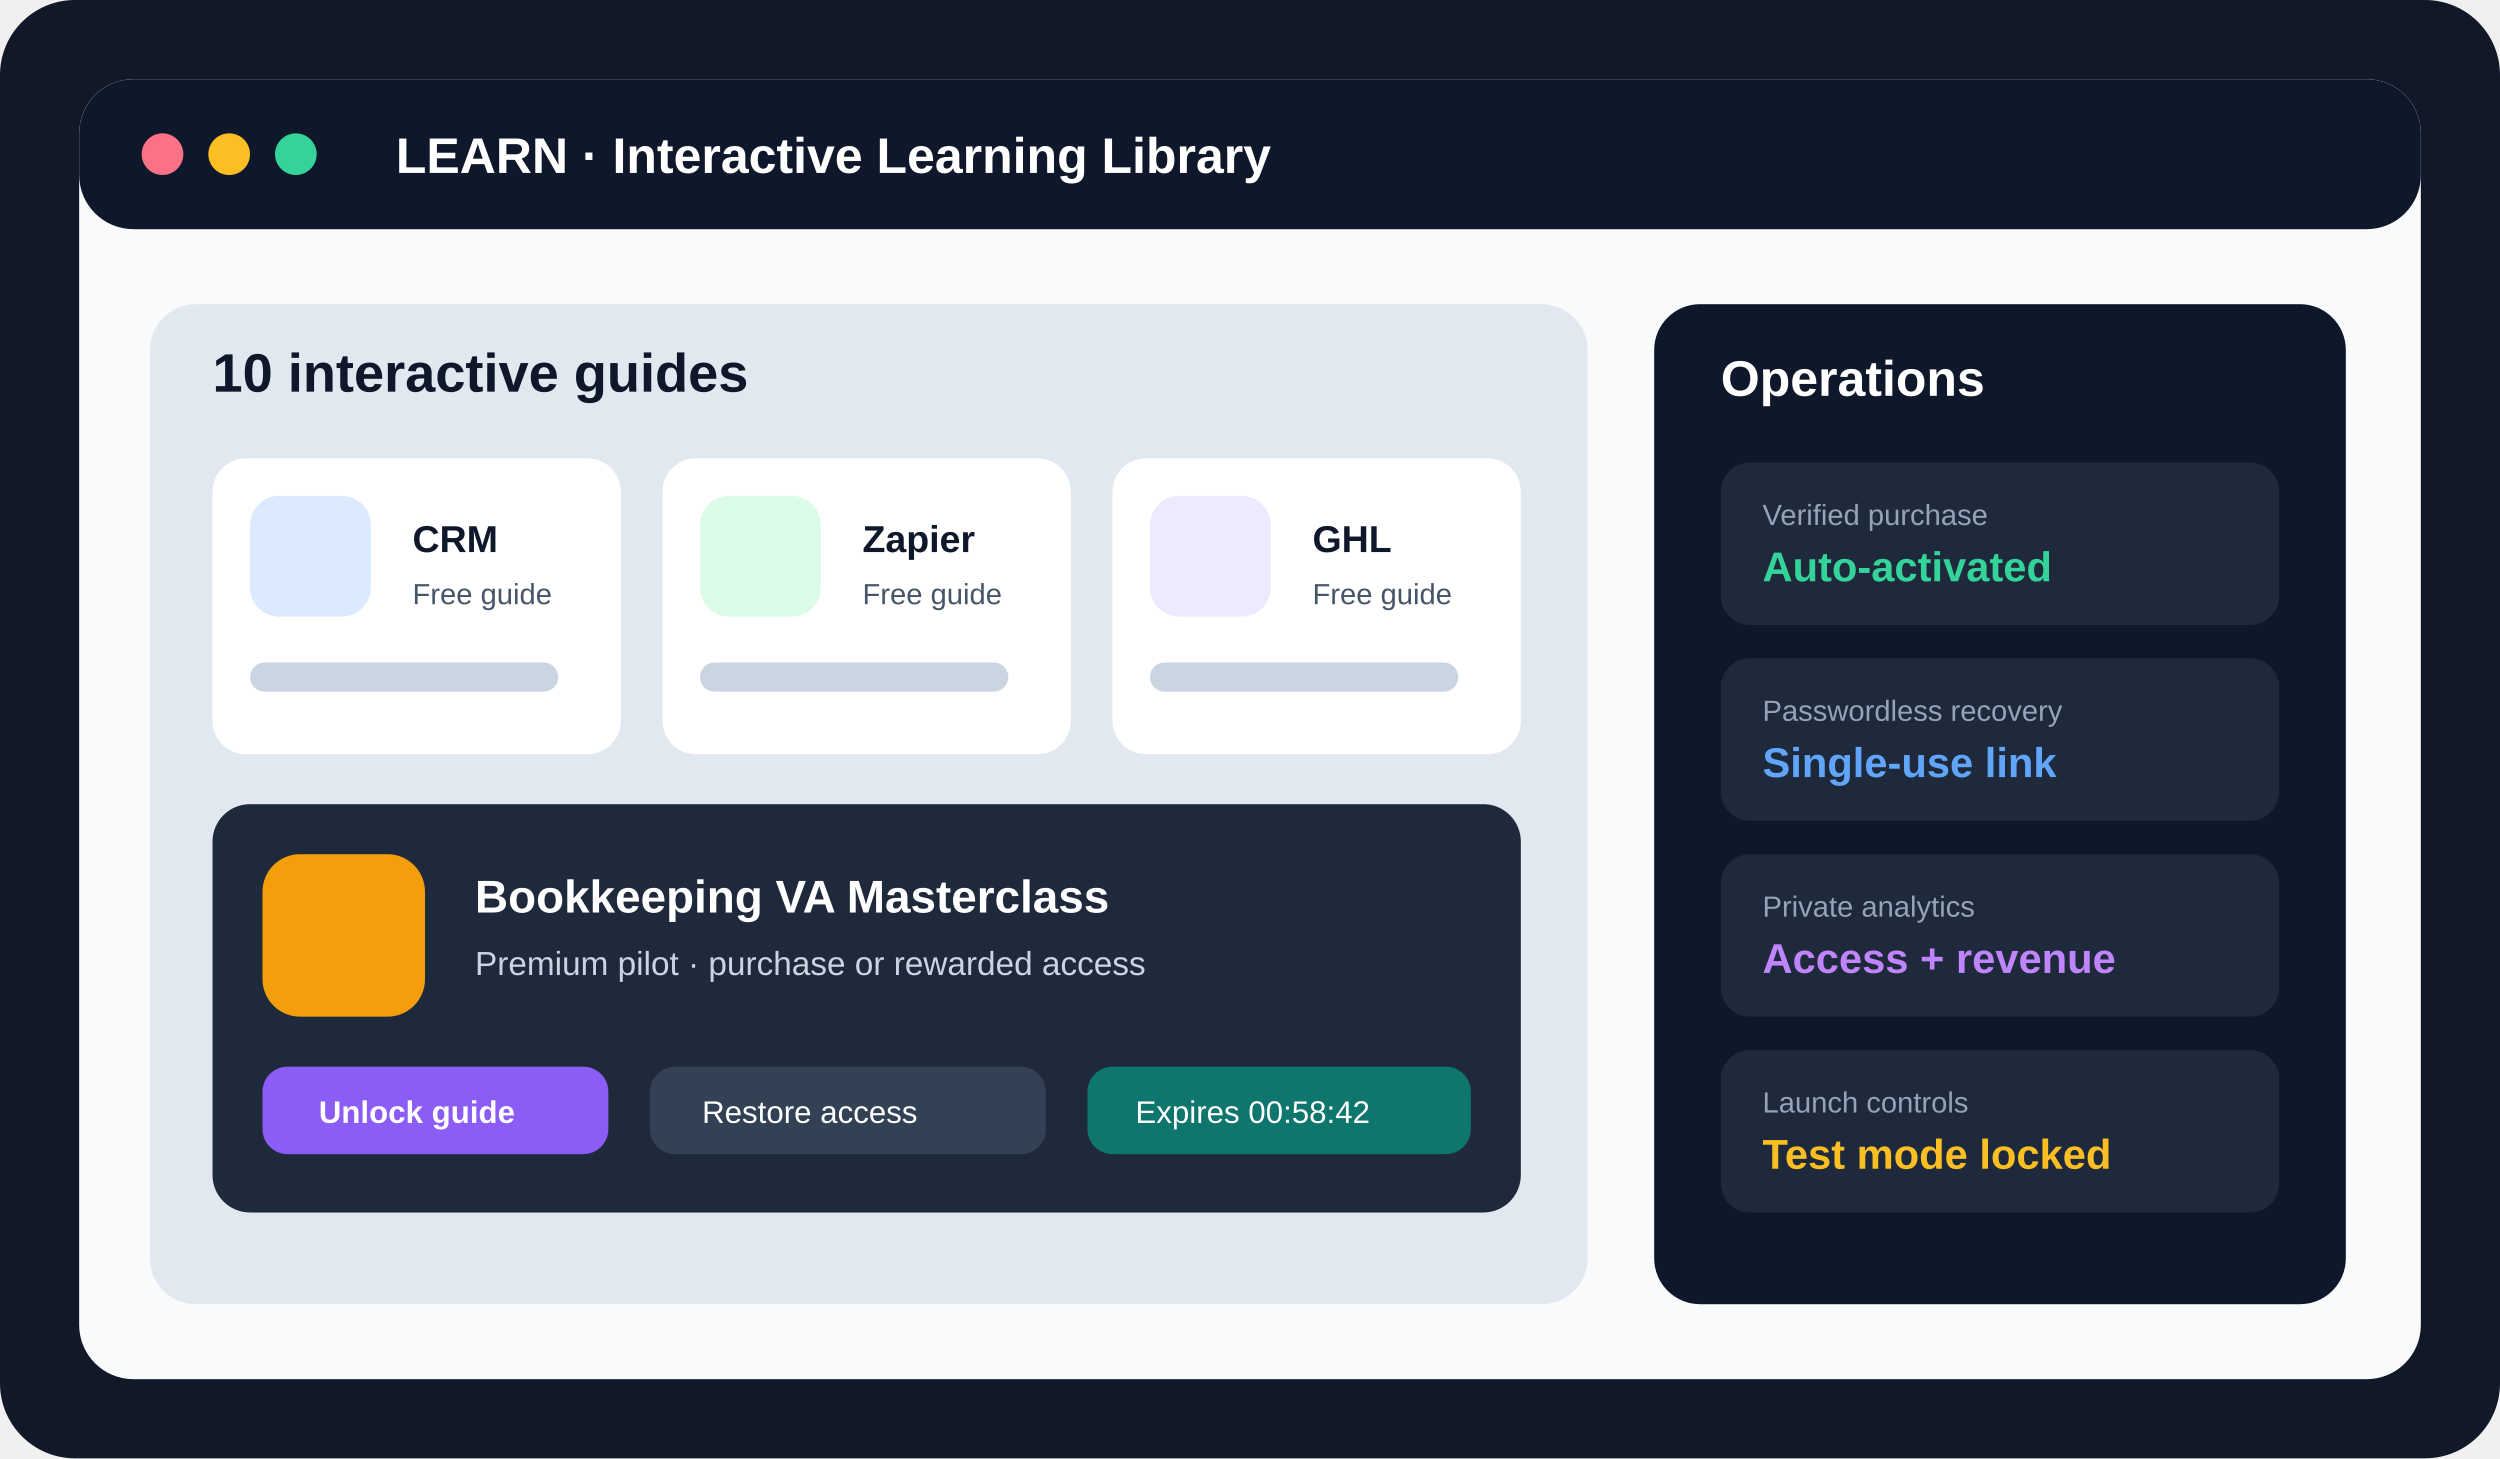
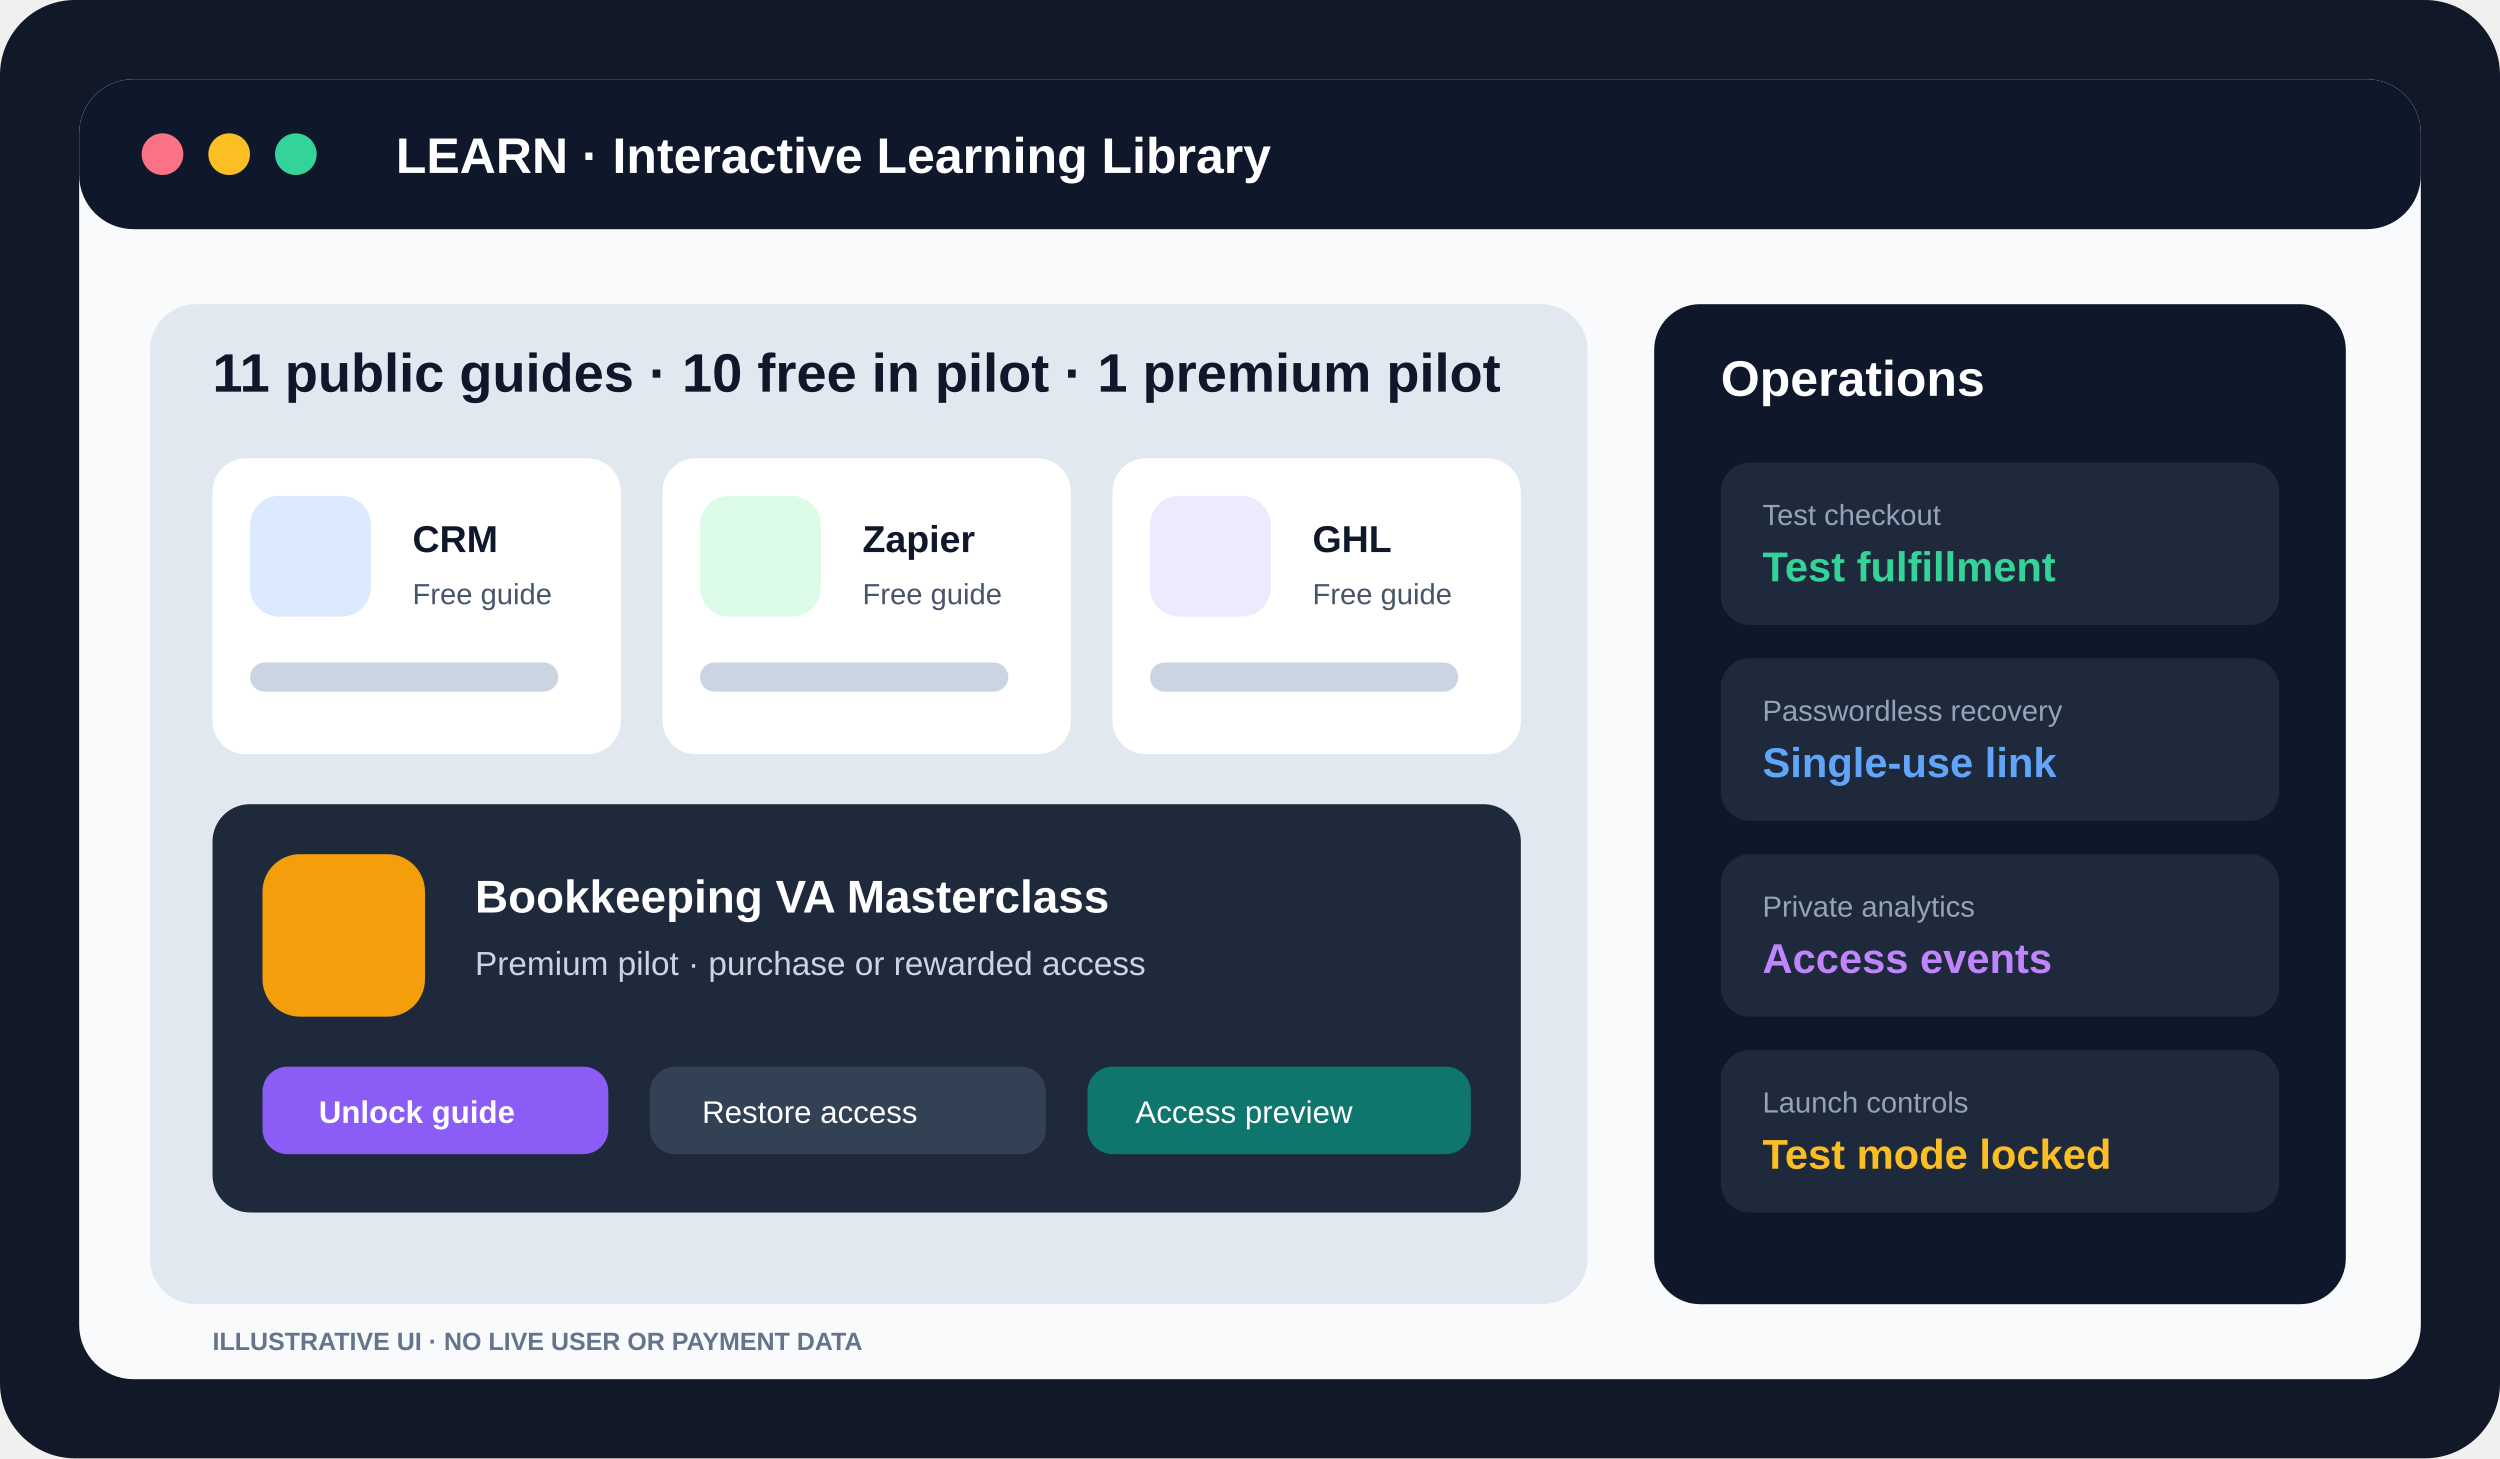
<svg xmlns="http://www.w3.org/2000/svg" viewBox="0 0 1200 700" role="img" aria-labelledby="t d">
  <rect width="1200" height="700" rx="36" fill="#111827" />
  <rect x="38" y="38" width="1124" height="624" rx="26" fill="#f8fafc" />
  <rect x="38" y="38" width="1124" height="72" rx="26" fill="#0f172a" />
  <circle cx="78" cy="74" r="10" fill="#fb7185" />
  <circle cx="110" cy="74" r="10" fill="#fbbf24" />
  <circle cx="142" cy="74" r="10" fill="#34d399" />
  <text x="190" y="83" font-family="Arial,sans-serif" font-size="24" font-weight="700" fill="#fff">LEARN · Interactive Learning Library</text>
  <rect x="72" y="146" width="690" height="480" rx="22" fill="#e2e8f0" />
-   <text x="102" y="188" font-family="Arial,sans-serif" font-size="26" font-weight="700" fill="#0f172a">10 interactive guides</text>
+   <text x="102" y="188" font-family="Arial,sans-serif" font-size="26" font-weight="700" fill="#0f172a">11 public guides · 10 free in pilot · 1 premium pilot</text>
  <g font-family="Arial,sans-serif">
    <g transform="translate(102 220)">
      <rect width="196" height="142" rx="16" fill="#fff" />
      <rect x="18" y="18" width="58" height="58" rx="14" fill="#dbeafe" />
      <text x="96" y="45" font-size="18" font-weight="700" fill="#0f172a">CRM</text>
      <text x="96" y="70" font-size="14" fill="#475569">Free guide</text>
      <rect x="18" y="98" width="148" height="14" rx="7" fill="#cbd5e1" />
    </g>
    <g transform="translate(318 220)">
      <rect width="196" height="142" rx="16" fill="#fff" />
      <rect x="18" y="18" width="58" height="58" rx="14" fill="#dcfce7" />
      <text x="96" y="45" font-size="18" font-weight="700" fill="#0f172a">Zapier</text>
      <text x="96" y="70" font-size="14" fill="#475569">Free guide</text>
      <rect x="18" y="98" width="148" height="14" rx="7" fill="#cbd5e1" />
    </g>
    <g transform="translate(534 220)">
      <rect width="196" height="142" rx="16" fill="#fff" />
      <rect x="18" y="18" width="58" height="58" rx="14" fill="#ede9fe" />
      <text x="96" y="45" font-size="18" font-weight="700" fill="#0f172a">GHL</text>
      <text x="96" y="70" font-size="14" fill="#475569">Free guide</text>
      <rect x="18" y="98" width="148" height="14" rx="7" fill="#cbd5e1" />
    </g>
    <g transform="translate(102 386)">
      <rect width="628" height="196" rx="18" fill="#1e293b" />
      <rect x="24" y="24" width="78" height="78" rx="18" fill="#f59e0b" />
      <text x="126" y="52" font-size="22" font-weight="700" fill="#fff">Bookkeeping VA Masterclass</text>
      <text x="126" y="82" font-size="16" fill="#cbd5e1">Premium pilot · purchase or rewarded access</text>
      <rect x="24" y="126" width="166" height="42" rx="12" fill="#8b5cf6" />
      <text x="51" y="153" font-size="15" font-weight="700" fill="#fff">Unlock guide</text>
      <rect x="210" y="126" width="190" height="42" rx="12" fill="#334155" />
      <text x="235" y="153" font-size="15" fill="#fff">Restore access</text>
      <rect x="420" y="126" width="184" height="42" rx="12" fill="#0f766e" />
-       <text x="443" y="153" font-size="15" fill="#fff">Expires 00:58:42</text>
+       <text x="443" y="153" font-size="15" fill="#fff">Access preview</text>
    </g>
  </g>
  <rect x="794" y="146" width="332" height="480" rx="22" fill="#0f172a" />
  <text x="826" y="190" font-family="Arial,sans-serif" font-size="24" font-weight="700" fill="#fff">Operations</text>
  <g font-family="Arial,sans-serif">
    <g transform="translate(826 222)">
      <rect width="268" height="78" rx="14" fill="#1e293b" />
-       <text x="20" y="30" font-size="14" fill="#94a3b8">Verified purchase</text>
-       <text x="20" y="57" font-size="20" font-weight="700" fill="#34d399">Auto-activated</text>
+       <text x="20" y="30" font-size="14" fill="#94a3b8">Test checkout</text>
+       <text x="20" y="57" font-size="20" font-weight="700" fill="#34d399">Test fulfillment</text>
    </g>
    <g transform="translate(826 316)">
      <rect width="268" height="78" rx="14" fill="#1e293b" />
      <text x="20" y="30" font-size="14" fill="#94a3b8">Passwordless recovery</text>
      <text x="20" y="57" font-size="20" font-weight="700" fill="#60a5fa">Single-use link</text>
    </g>
    <g transform="translate(826 410)">
      <rect width="268" height="78" rx="14" fill="#1e293b" />
      <text x="20" y="30" font-size="14" fill="#94a3b8">Private analytics</text>
-       <text x="20" y="57" font-size="20" font-weight="700" fill="#c084fc">Access + revenue</text>
+       <text x="20" y="57" font-size="20" font-weight="700" fill="#c084fc">Access events</text>
    </g>
    <g transform="translate(826 504)">
      <rect width="268" height="78" rx="14" fill="#1e293b" />
      <text x="20" y="30" font-size="14" fill="#94a3b8">Launch controls</text>
      <text x="20" y="57" font-size="20" font-weight="700" fill="#fbbf24">Test mode locked</text>
    </g>
  </g>
+   <text x="102" y="648" font-family="Arial,sans-serif" font-size="12" font-weight="700" fill="#64748b">ILLUSTRATIVE UI · NO LIVE USER OR PAYMENT DATA</text>
</svg>
